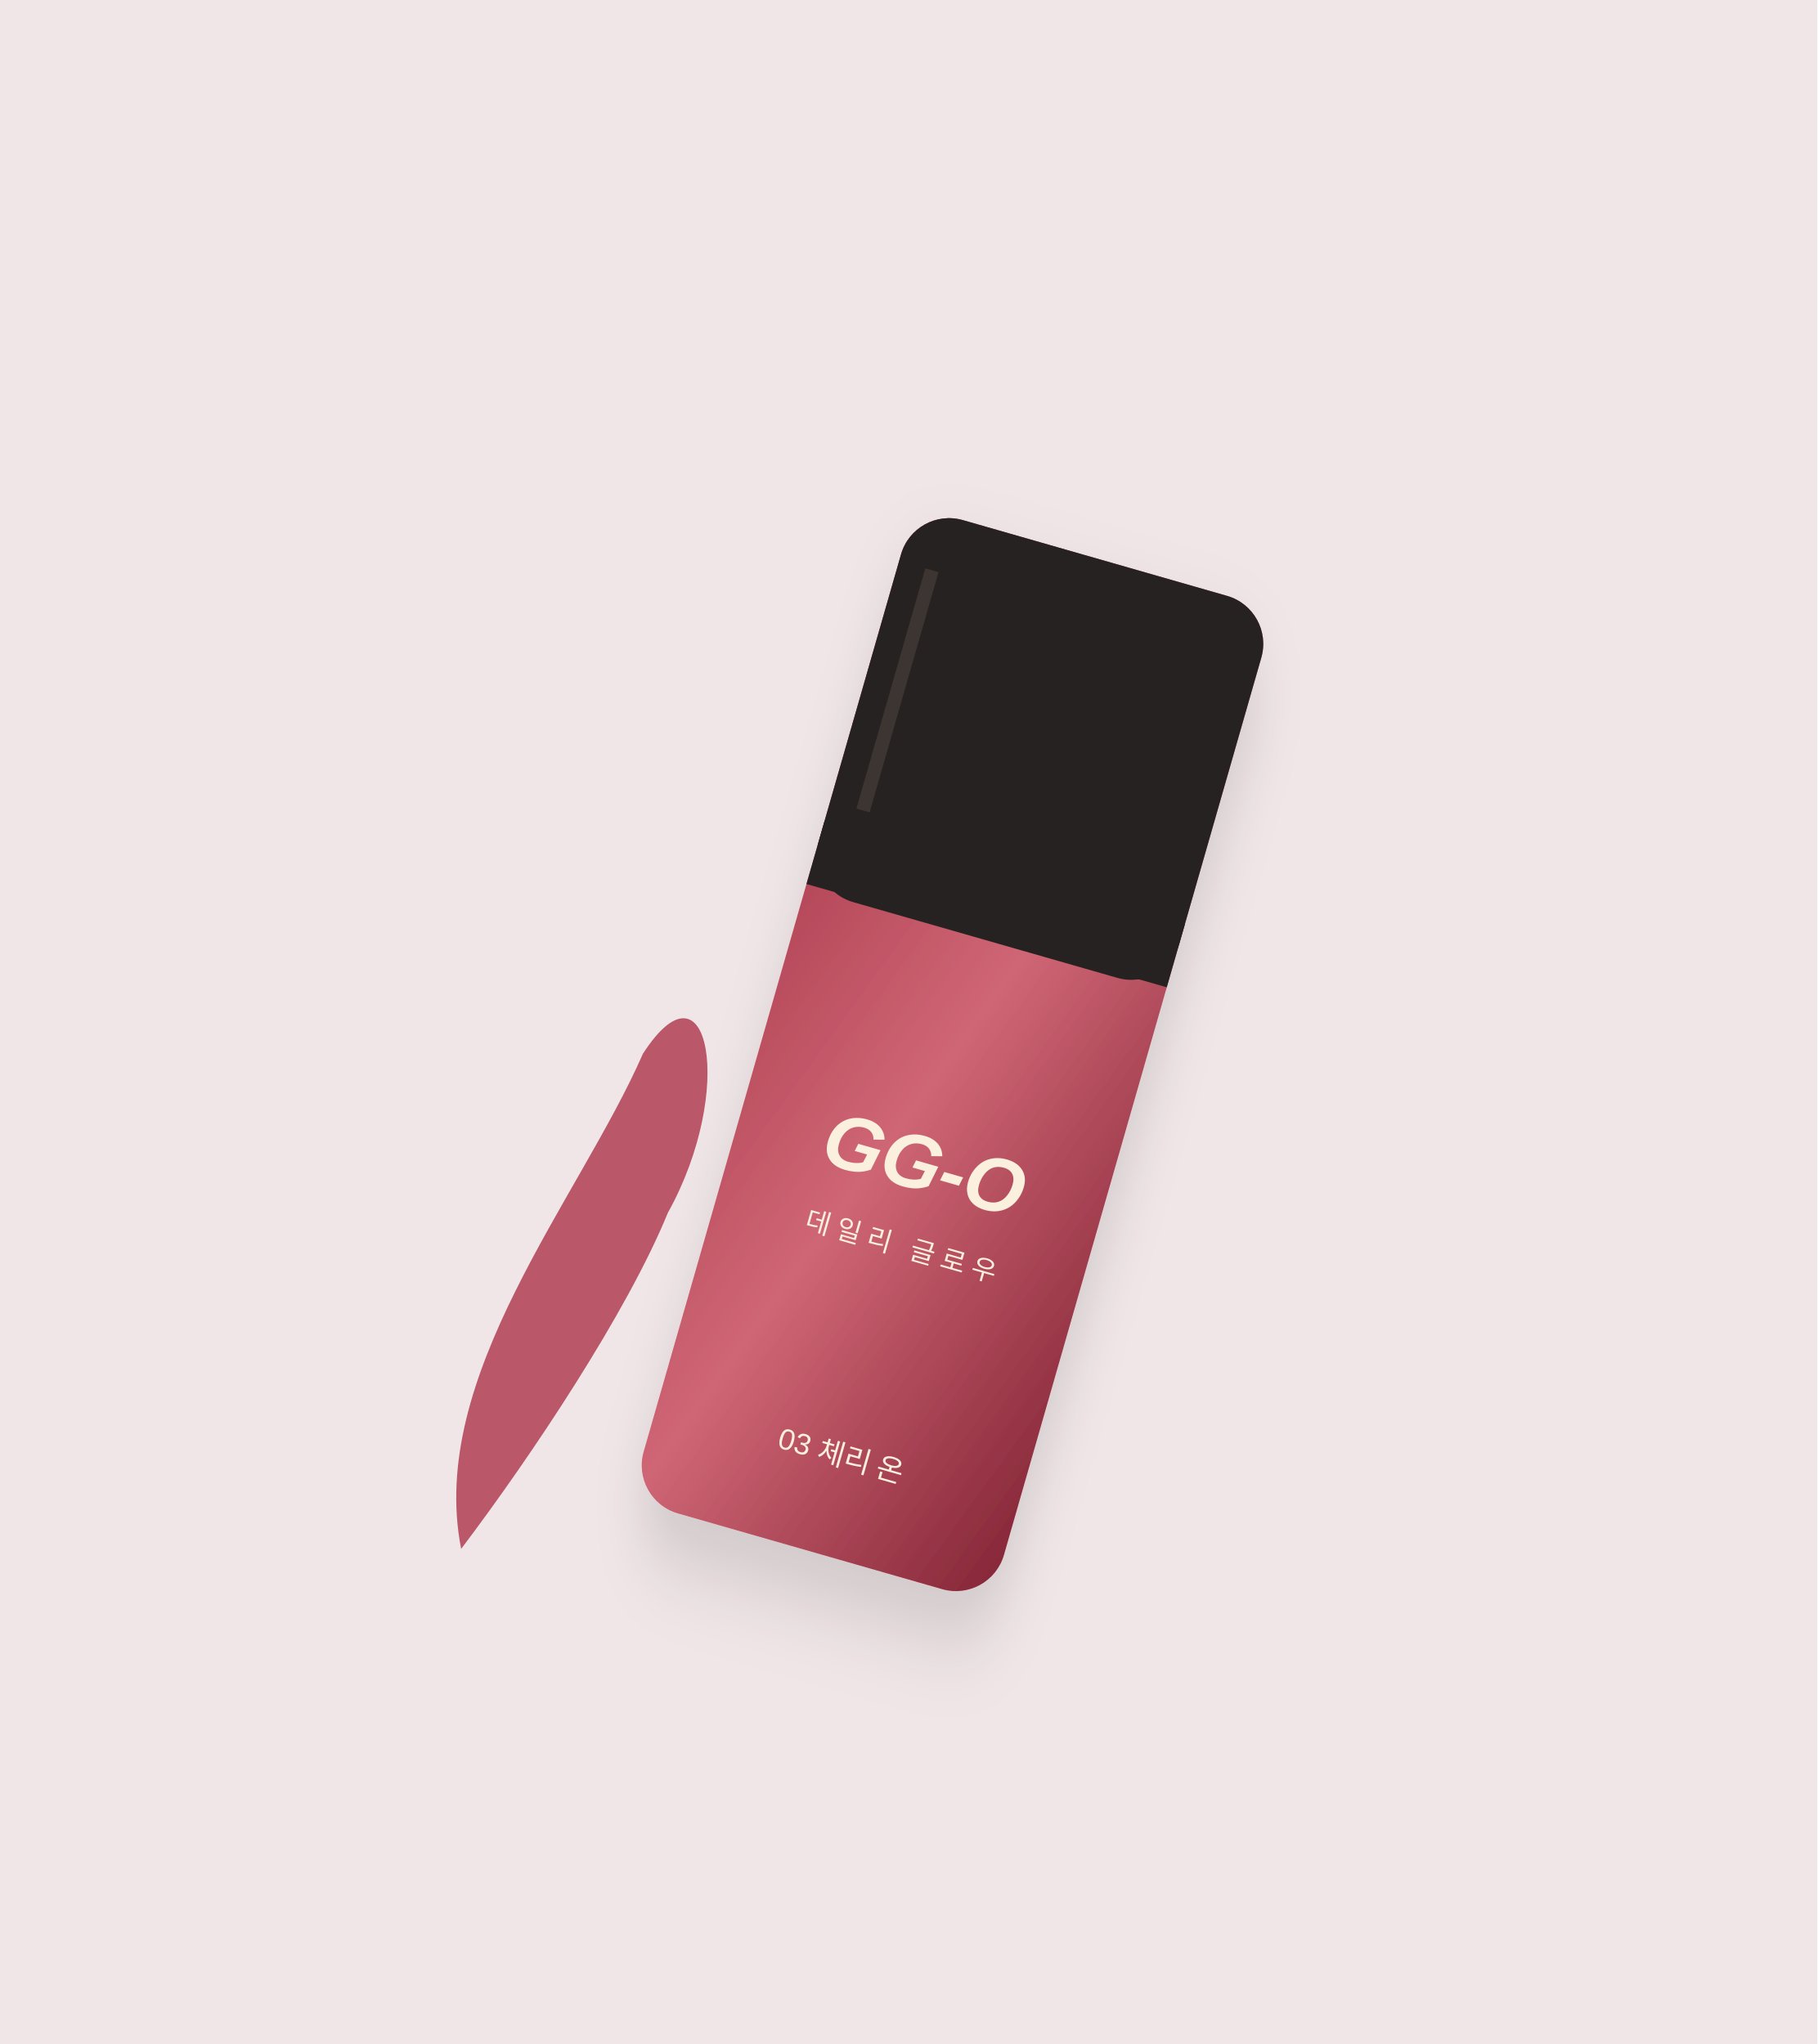
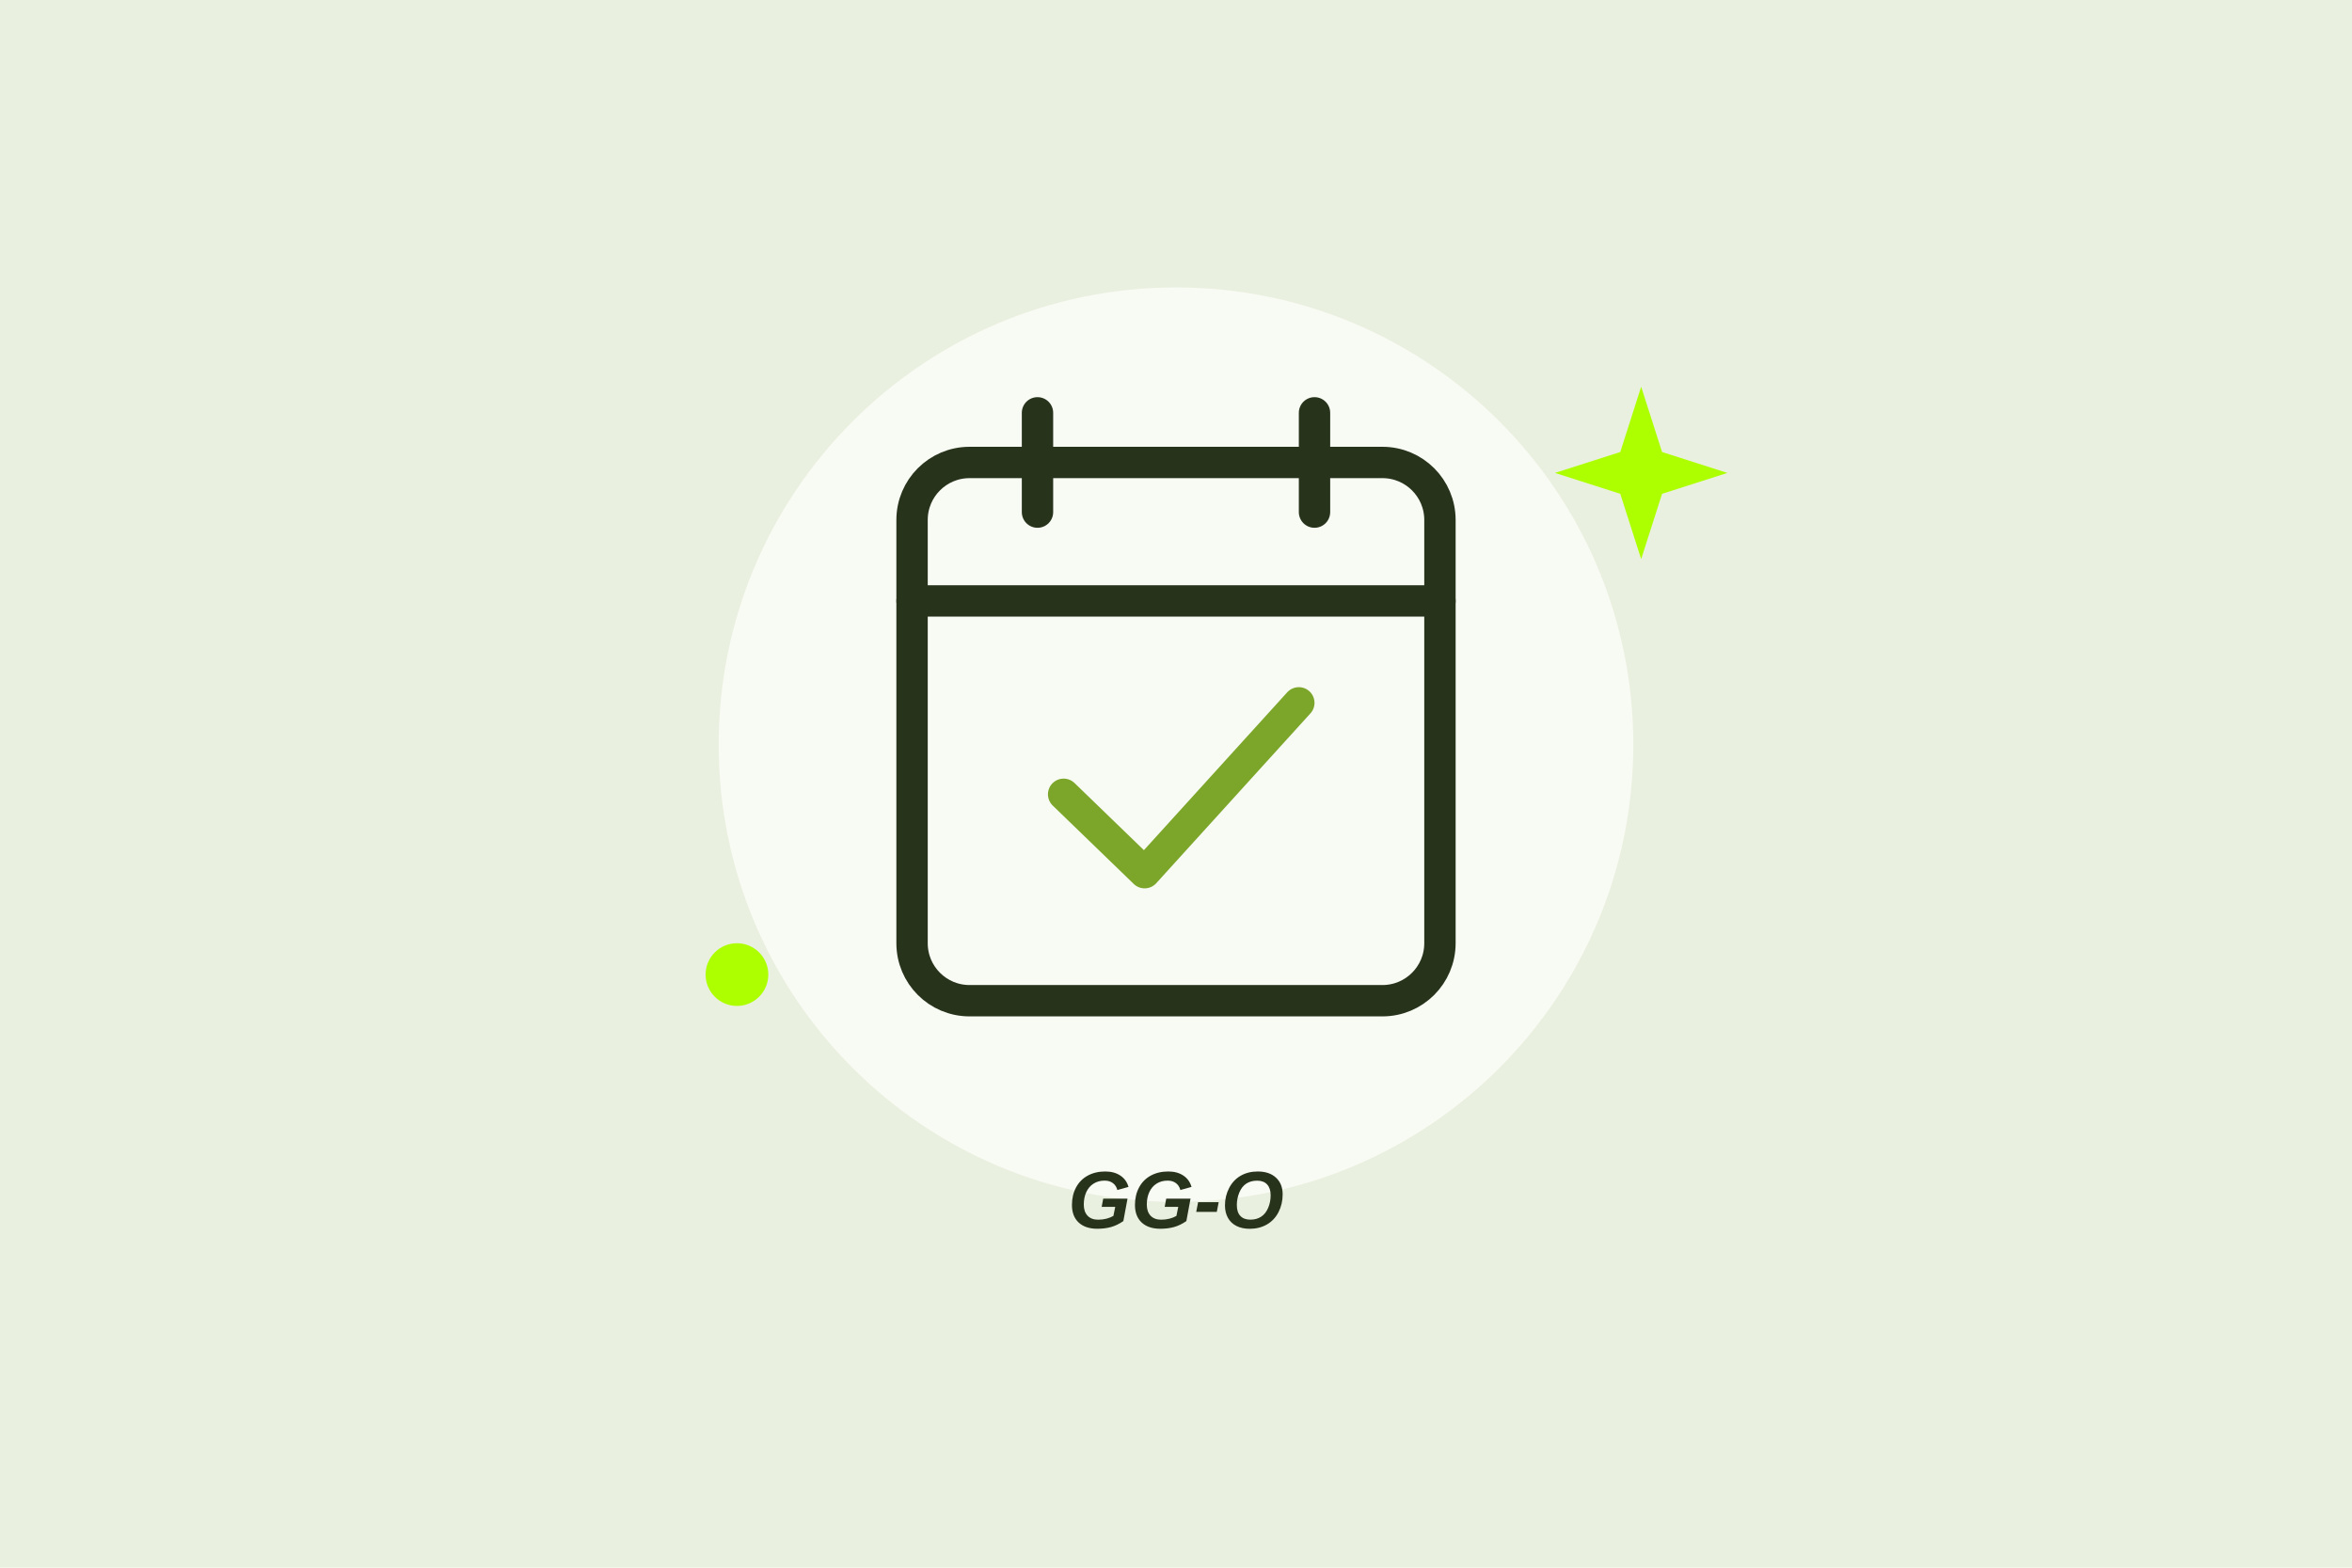
- <svg xmlns="http://www.w3.org/2000/svg" width="800" height="900" viewBox="0 0 800 900">
-   <defs>
-     <filter id="shadow" x="-50%" y="-50%" width="200%" height="200%">
-       <feDropShadow dx="4" dy="20" stdDeviation="15" flood-opacity=".13" />
-     </filter>
-     <linearGradient id="canvas" x2="1" y2="1">
-       <stop stop-color="#e6dfce" />
-       <stop offset=".5" stop-color="#f3efdf" />
-       <stop offset="1" stop-color="#d5cbb9" />
-     </linearGradient>
-     <linearGradient id="black">
-       <stop stop-color="#353632" />
-       <stop offset=".5" stop-color="#171915" />
-       <stop offset="1" stop-color="#373832" />
-     </linearGradient>
-     <linearGradient id="pink" x2="1" y2="1">
-       <stop stop-color="#a63749" />
-       <stop offset=".5" stop-color="#cf6675" />
-       <stop offset="1" stop-color="#852637" />
-     </linearGradient>
-   </defs>
-   <rect width="800" height="900" fill="#f0e6e8" />
-   <g transform="rotate(16 400 450)" filter="url(#shadow)">
-     <rect x="340" y="231" width="165" height="455" rx="22" fill="url(#pink)" />
-     <rect x="340" y="231" width="165" height="175" rx="22" fill="#282320" />
-     <rect x="340" y="375" width="165" height="29" fill="#282320" />
-     <path d="M355 256v110" stroke="#544842" stroke-width="6" opacity=".5" />
-     <text x="424" y="520" text-anchor="middle" font-family="Arial,sans-serif" font-style="italic" font-size="34" font-weight="900" fill="#fbefdd">GG-O</text>
-     <text x="424" y="550" text-anchor="middle" font-family="Arial" font-size="12" letter-spacing="3" fill="#fbefdd">데일리 글로우</text>
-     <text x="424" y="646" text-anchor="middle" font-family="Arial" font-size="13" fill="#fbefdd">03 체리 온</text>
+ <svg xmlns="http://www.w3.org/2000/svg" width="900" height="600" viewBox="0 0 900 600">
+   <rect width="900" height="600" fill="#eaf0df" />
+   <circle cx="450" cy="285" r="175" fill="#f8faf4" />
+   <g fill="none" stroke="#28331c" stroke-width="12" stroke-linecap="round" stroke-linejoin="round">
+     <rect x="349" y="177" width="202" height="206" rx="22" />
+     <path d="M349 230h202M397 158v38M503 158v38" />
+     <path d="m407 304 31 30 59-65" stroke="#7ca629" />
  </g>
-   <path d="M203 682c-15-76 52-154 80-218 29-45 41 16 11 70-18 44-60 107-91 148Z" fill="#ac3349" opacity=".8" />
+   <path d="m628 148 8 25 25 8-25 8-8 25-8-25-25-8 25-8Z" fill="#adff00" />
+   <circle cx="282" cy="373" r="12" fill="#adff00" />
+   <text x="450" y="470" text-anchor="middle" font-family="Arial,sans-serif" font-size="31" font-weight="900" font-style="italic" fill="#28331c">GG-O</text>
</svg>
